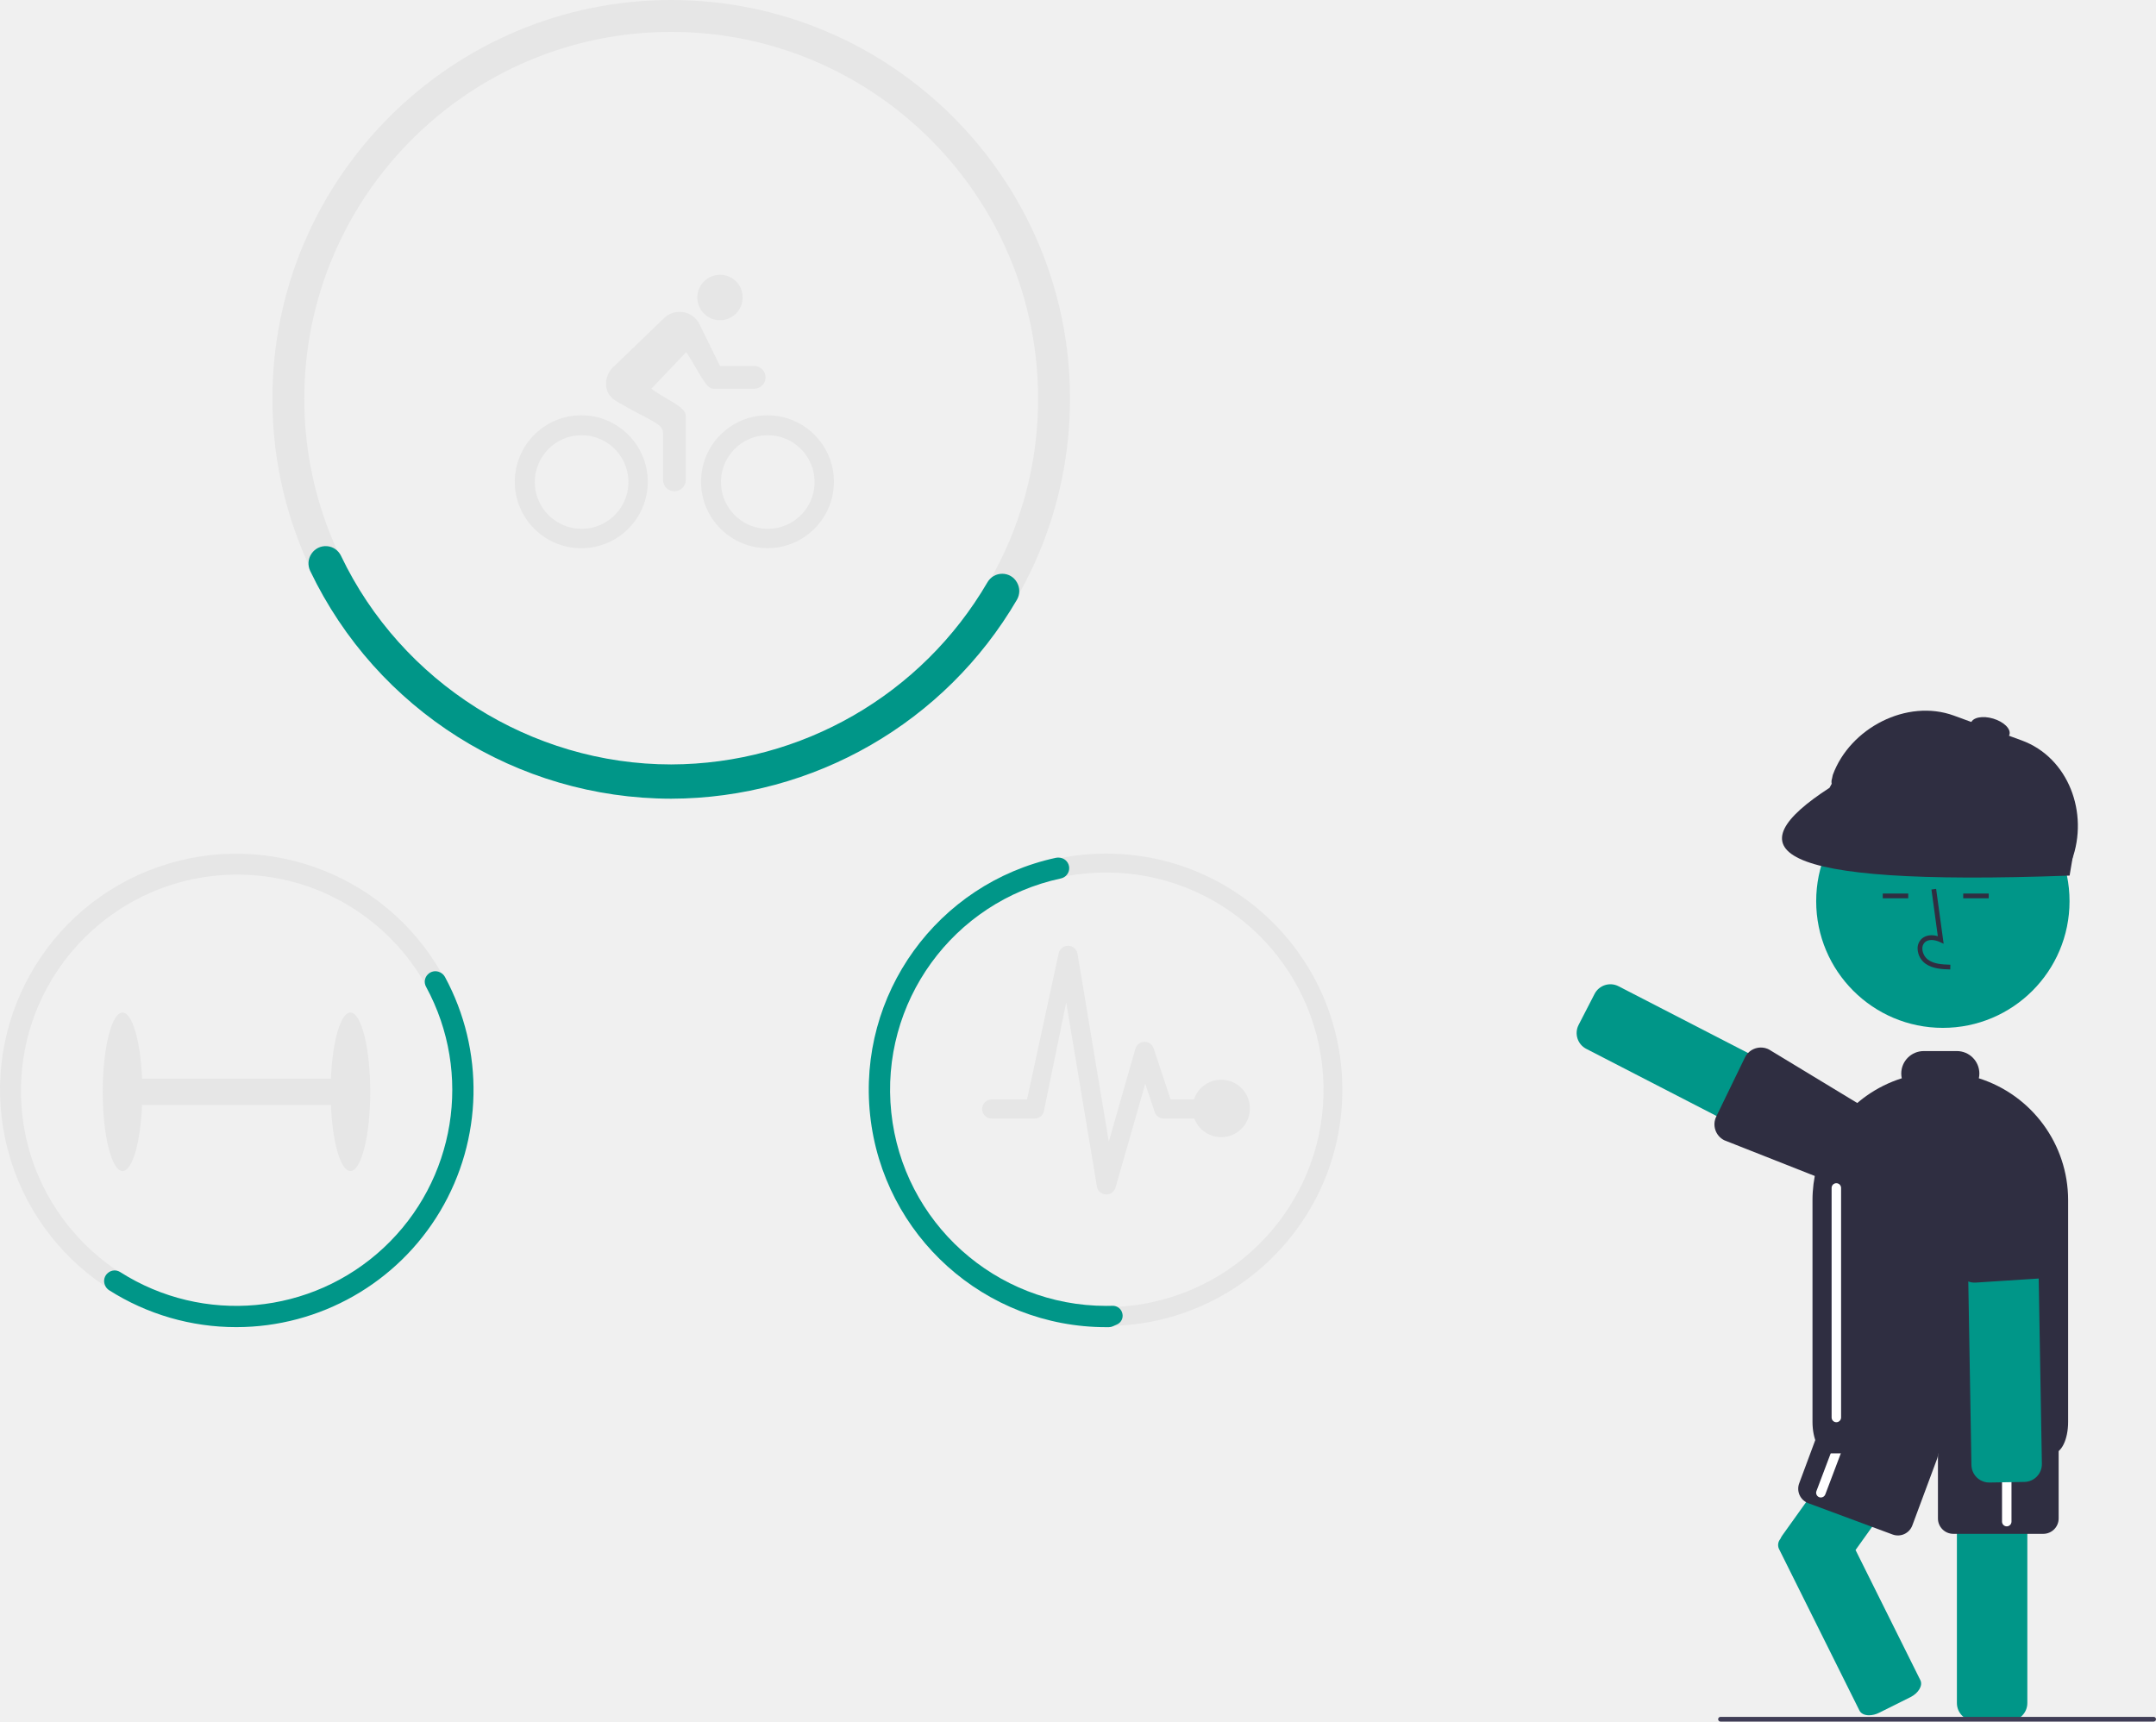
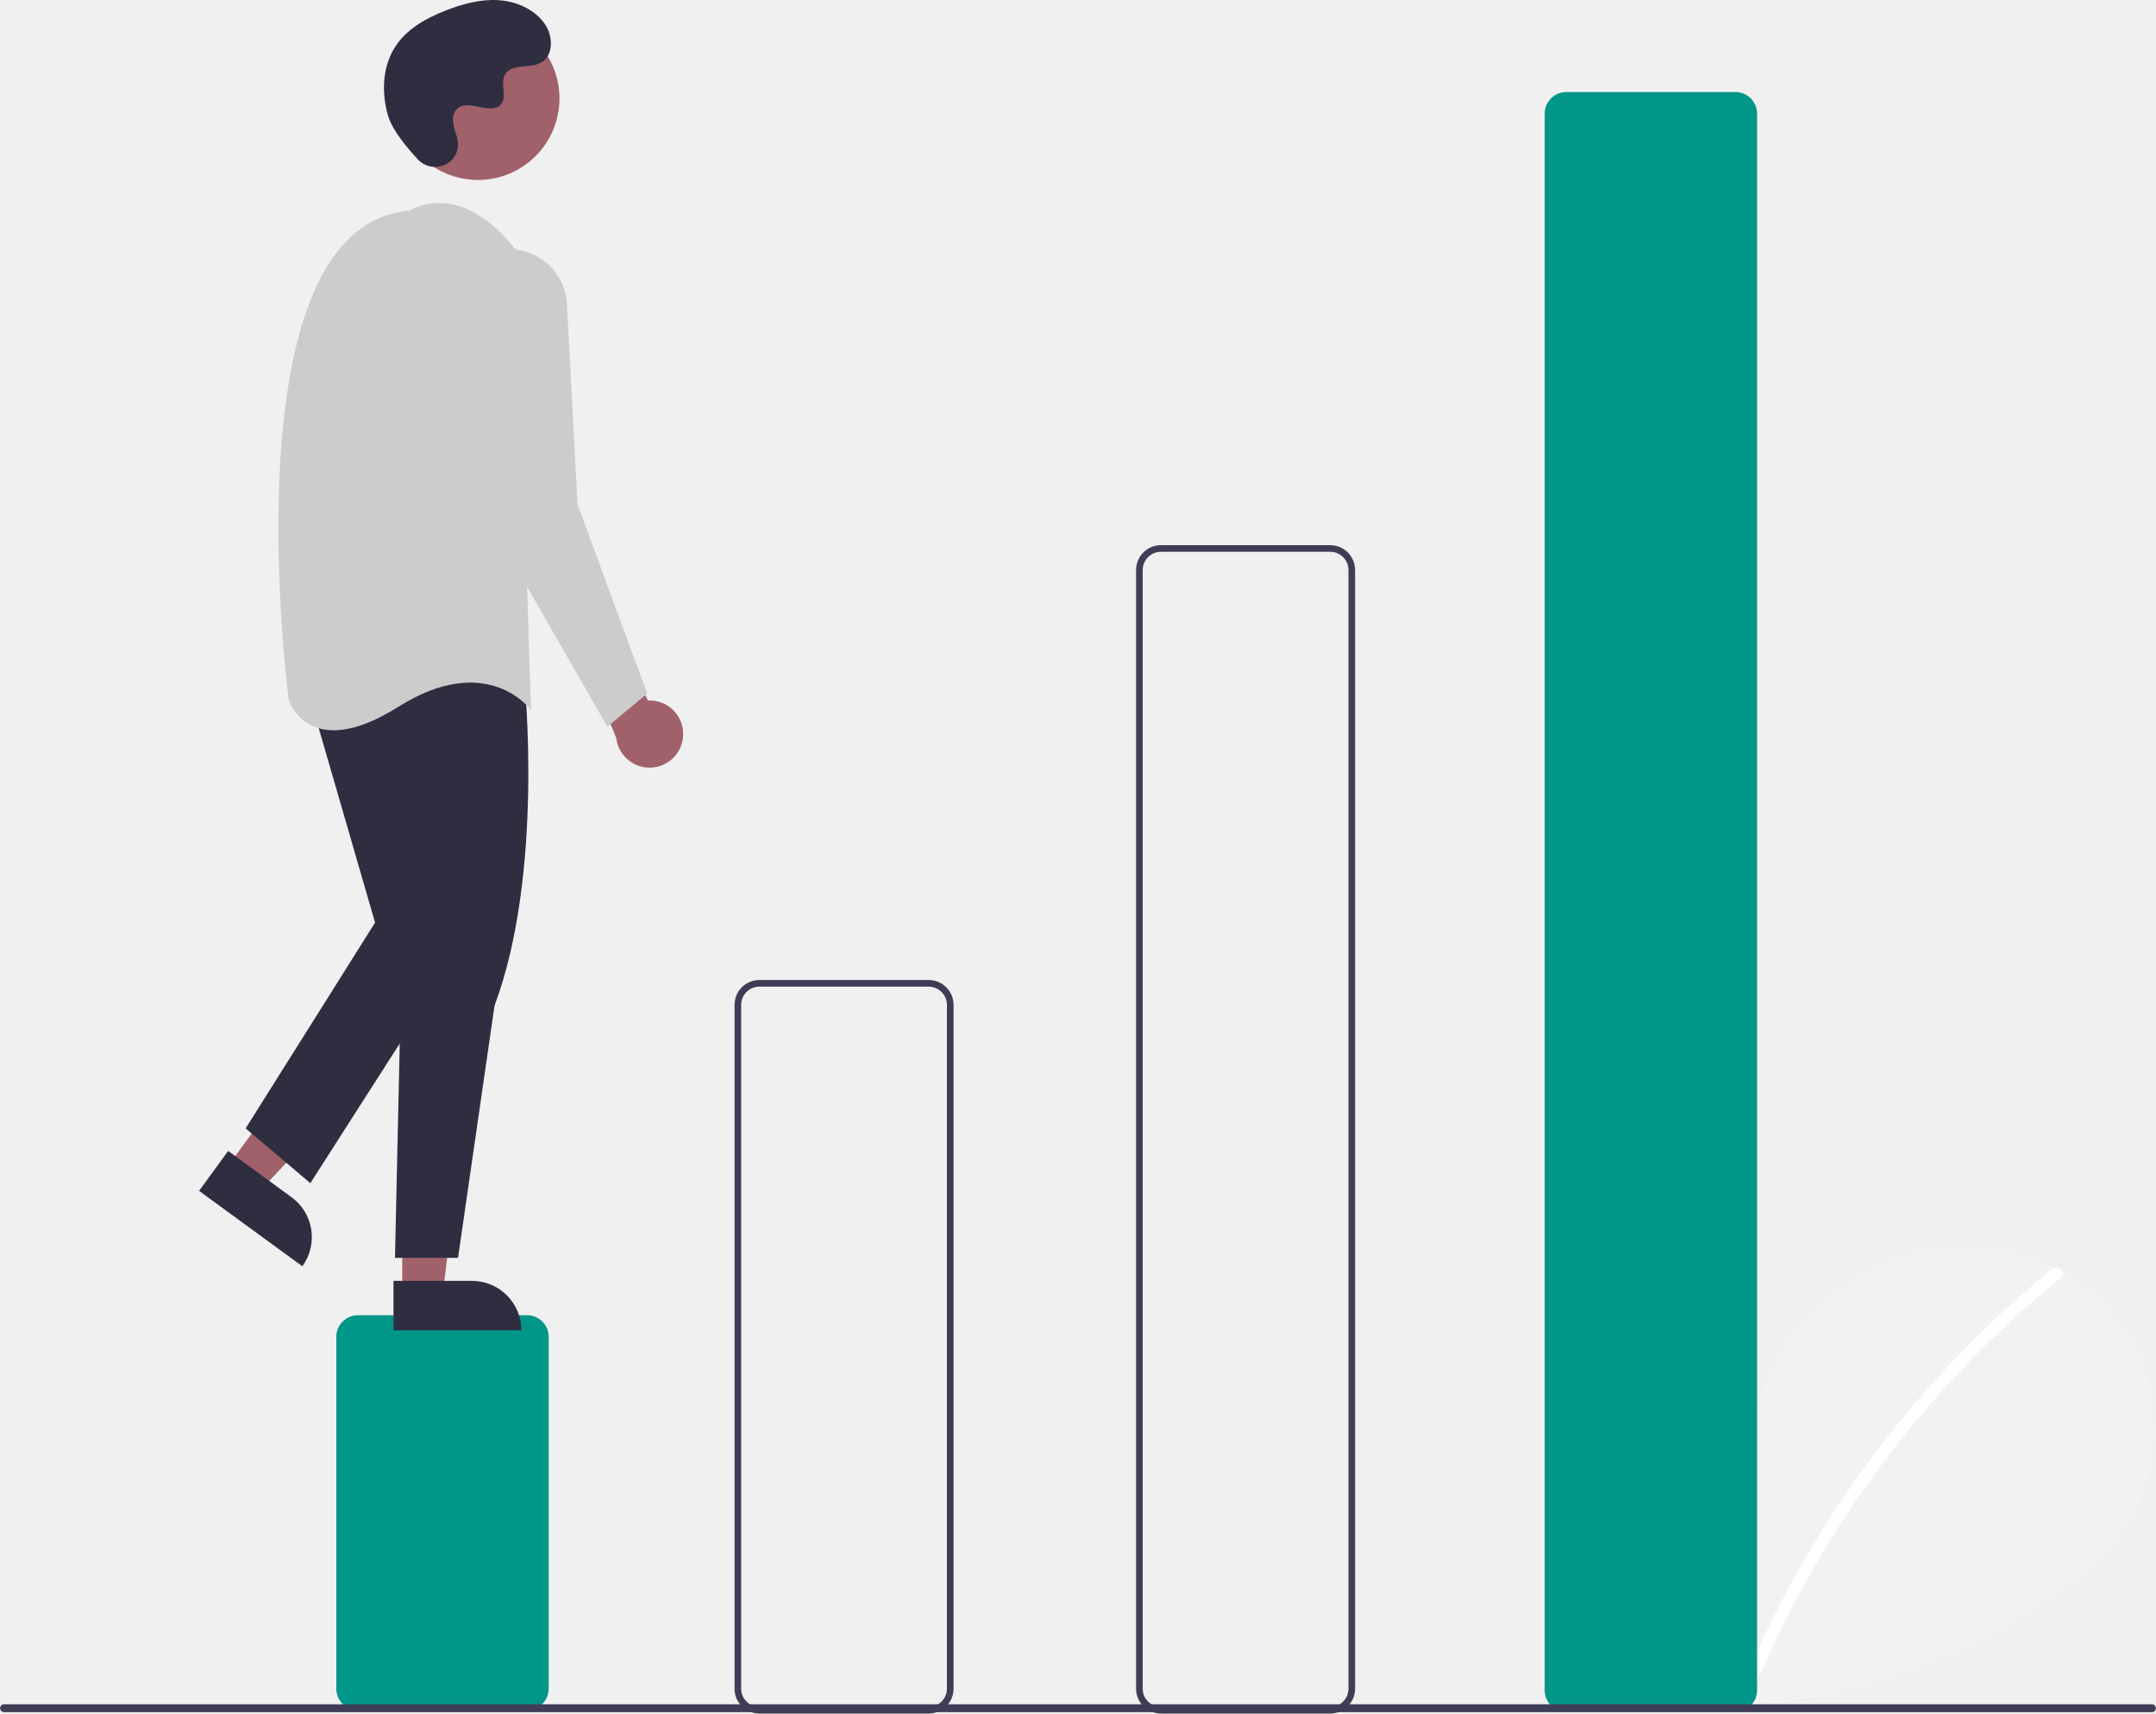
- <svg xmlns="http://www.w3.org/2000/svg" width="910.915" height="727.466" viewBox="0 0 910.915 727.466" data-src="https://cdn.undraw.co/illustrations/activity-tracker_3o6r.svg" role="img" artist="Katerina Limpitsouni" source="https://undraw.co/">
-   <path d="M896.568,736.779a4.098,4.098,0,0,1,.229-.34,6.959,6.959,0,0,1,.76-1.35l25.16-35.2,20.73-28.99h35.36l-2.5,3.49-4.45,6.23-13.79,19.28-29.55,41.33,27.39,55.02c1.12,2.24-.79,5.46-4.24,7.18l-13.21,6.58a9.712,9.712,0,0,1-4.23,1.06c-1.86,0-3.41-.69-4.06-2l-34.05-68.4A3.963,3.963,0,0,1,896.568,736.779Z" transform="translate(-144.5425 -86.26723)" fill="#009688" />
-   <path d="M944.15,734.671,908.529,721.436a6.508,6.508,0,0,1-3.829-8.357l10.449-28.122a6.509,6.509,0,0,1,8.357-3.829l35.621,13.235a6.508,6.508,0,0,1,3.829,8.357l-10.449,28.122a6.499,6.499,0,0,1-8.357,3.829Z" transform="translate(-144.5425 -86.26723)" fill="#2f2e41" />
-   <path d="M913.861,719.038a1.994,1.994,0,0,1-.704-.129h-0a2.003,2.003,0,0,1-1.164-2.578l13.079-34.611a2,2,0,0,1,3.742,1.414L915.734,717.745A2.004,2.004,0,0,1,913.861,719.038Z" transform="translate(-144.5425 -86.26723)" fill="#fff" />
-   <path d="M971.337,805.919V680.909a1.968,1.968,0,0,1,.022-.348,7.443,7.443,0,0,1,4.764-6.637,7.313,7.313,0,0,1,2.714-.516h14.76a7.508,7.508,0,0,1,7.5,7.5V805.919a7.508,7.508,0,0,1-7.5,7.5H978.837A7.508,7.508,0,0,1,971.337,805.919Z" transform="translate(-144.5425 -86.26723)" fill="#009688" />
-   <path d="M963.328,727.899v-30a6.507,6.507,0,0,1,6.5-6.5h38a6.507,6.507,0,0,1,6.5,6.5v30a6.507,6.507,0,0,1-6.5,6.5h-38A6.507,6.507,0,0,1,963.328,727.899Z" transform="translate(-144.5425 -86.26723)" fill="#2f2e41" />
-   <path d="M992.402,731.233a2.002,2.002,0,0,1-2-2v-37a2,2,0,0,1,4,0v37A2.002,2.002,0,0,1,992.402,731.233Z" transform="translate(-144.5425 -86.26723)" fill="#fff" />
-   <path d="M924.068,585.823,814.73,529.454a7.517,7.517,0,0,1-3.227-10.104l6.761-13.121a7.516,7.516,0,0,1,10.103-3.225L937.708,559.375A7.106,7.106,0,0,1,939.226,560.422a7.471,7.471,0,0,1,1.706,9.056l-6.761,13.121a7.478,7.478,0,0,1-4.386,3.708,7.771,7.771,0,0,1-2.298.352A7.442,7.442,0,0,1,924.068,585.823Z" transform="translate(-144.5425 -86.26723)" fill="#009688" />
-   <path d="M926.194,589.065l-53.158-20.988a7.509,7.509,0,0,1-3.347-10.057l12.122-24.984a7.537,7.537,0,0,1,4.34-3.751,7.514,7.514,0,0,1,5.796.457l48.004,29.1a2.185,2.185,0,0,1,.511.356c1.223,1.101,1.833,3.745,2.322,5.866l.078.33c.134.569.249,1.061.366,1.405l.04.132c.043.14.086.285.116.418a7.468,7.468,0,0,1-.578,5.155L936.185,585.693a7.584,7.584,0,0,1-6.727,4.146A7.199,7.199,0,0,1,926.194,589.065Z" transform="translate(-144.5425 -86.26723)" fill="#2f2e41" />
-   <circle cx="820.863" cy="380.81" r="53.519" fill="#009688" />
-   <path d="M968.53,495.913l.056-2c-3.721-.104-7.001-.337-9.466-2.138a6.148,6.148,0,0,1-2.381-4.528,3.514,3.514,0,0,1,1.153-2.895c1.636-1.382,4.269-.935,6.188-.055l1.655.759-3.173-23.19-1.981.271,2.699,19.727c-2.607-.767-5.023-.437-6.678.961a5.471,5.471,0,0,0-1.86,4.492,8.133,8.133,0,0,0,3.2,6.073C961.107,495.705,965.223,495.82,968.53,495.913Z" transform="translate(-144.5425 -86.26723)" fill="#2f2e41" />
-   <rect x="795.466" y="377.571" width="10.771" height="2" fill="#2f2e41" />
-   <rect x="829.466" y="377.571" width="10.771" height="2" fill="#2f2e41" />
-   <path d="M916.618,700.374c-3.534-.204-6.291-6.015-6.291-13.302V593.399a54.363,54.363,0,0,1,1.706-13.524l0-.001c.412-1.589.902-3.168,1.453-4.692a53.865,53.865,0,0,1,17.025-23.879c.878-.717,1.796-1.411,2.728-2.062a53.642,53.642,0,0,1,14.81-7.335,9.372,9.372,0,0,1-.222-2.006,9.511,9.511,0,0,1,9.5-9.5h14a9.511,9.511,0,0,1,9.5,9.5,9.373,9.373,0,0,1-.221,2.002A54.031,54.031,0,0,1,1018.328,593.399v93.672c0,7.474-2.855,13.328-6.5,13.328h-95A.741.741,0,0,1,916.618,700.374Z" transform="translate(-144.5425 -86.26723)" fill="#2f2e41" />
-   <path d="M978.462,708.924a7.511,7.511,0,0,1-.984-3.576L975.374,582.355a7.49,7.49,0,0,1,2.104-5.342l.002-.002a7.496,7.496,0,0,1,5.263-2.29l14.76-.248a7.495,7.495,0,0,1,7.578,6.621,5.955,5.955,0,0,1,.048.742l2.112,123.002a7.518,7.518,0,0,1-7.377,7.625l-14.755.254a7.529,7.529,0,0,1-6.648-3.794Z" transform="translate(-144.5425 -86.26723)" fill="#009688" />
-   <path d="M972.258,624.463a7.508,7.508,0,0,1-.965-3.208l.63-56.983a7.509,7.509,0,0,1,6.891-8.064l14.713-1.153a7.547,7.547,0,0,1,5.023,1.428c.151.114.302.254.449.353a14.035,14.035,0,0,0,1.148.86l.319.226c2.115,1.497,4.513,3.194,4.629,4.848l8.852,55.595a7.382,7.382,0,0,1-1.096,4.526,6.815,6.815,0,0,1-.677.939,6.475,6.475,0,0,1-.721.724,7.427,7.427,0,0,1-4.408,1.884l-27.691,1.787a7.508,7.508,0,0,1-7.096-3.764Z" transform="translate(-144.5425 -86.26723)" fill="#2f2e41" />
-   <path d="M920.402,687.233a2.002,2.002,0,0,1-2-2v-97a2,2,0,0,1,4,0v97A2.002,2.002,0,0,1,920.402,687.233Z" transform="translate(-144.5425 -86.26723)" fill="#fff" />
-   <path d="M1013.944,454.363l-92.974-34.013a4,4,0,0,1-2.382-5.131l.315-1.487c7.261-19.848,31.328-32.34,51.176-25.079l28.61,10.466c19.848,7.261,28.475,30.764,21.214,50.612l-.828,2.248A4,4,0,0,1,1013.944,454.363Z" transform="translate(-144.5425 -86.26723)" fill="#2f2e41" />
-   <path d="M1018.952,456.25c-129.587,4.782-140.911-11.501-101.426-37.105l8.376-15.413,96,35Z" transform="translate(-144.5425 -86.26723)" fill="#2f2e41" />
-   <ellipse cx="985.402" cy="394.233" rx="4.5" ry="8.5" transform="translate(179.6477 1138.168) rotate(-73.26954)" fill="#2f2e41" />
-   <path d="M428.128,86.267c-92.916,0-168.497,75.581-168.497,168.497a167.593,167.593,0,0,0,14.774,68.989c26.407,58.61,85.367,99.508,153.723,99.508a168.59,168.59,0,0,0,168.497-168.497C596.625,161.848,521.031,86.267,428.128,86.267ZM567.536,322.5A155.175,155.175,0,0,1,428.128,409.781c-65.687,0-121.965-41.073-144.49-98.888A153.876,153.876,0,0,1,273.111,254.764C273.111,169.289,342.653,99.747,428.128,99.747s155.017,69.542,155.017,155.017A153.935,153.935,0,0,1,567.536,322.5Z" transform="translate(-144.5425 -86.26723)" fill="#e6e6e6" />
-   <path d="M428.128,423.761A169.2,169.2,0,0,1,275.592,327.495a7.279,7.279,0,0,1,.548-7.233l.09-.132a7.173,7.173,0,0,1,12.379.99c25.564,53.556,80.328,88.162,139.52,88.162a155.145,155.145,0,0,0,133.619-76.976,7.176,7.176,0,0,1,6.259-3.588,7.049,7.049,0,0,1,6.162,3.592l.079.138a7.266,7.266,0,0,1-.038,7.222A169.646,169.646,0,0,1,428.128,423.761Z" transform="translate(-144.5425 -86.26723)" fill="#009688" />
-   <path d="M390.15,270.176a19.776,19.776,0,1,1-13.871,5.807,19.515,19.515,0,0,1,13.871-5.807m0-8.425A28.088,28.088,0,1,0,418.223,289.854a28.088,28.088,0,0,0-28.073-28.103Zm58.523-40.168a9.58,9.58,0,0,0,9.628-9.531q0-.049,0-.097a9.478,9.478,0,0,0-9.387-9.568q-.09-.001-.181,0a9.599,9.599,0,0,0-.181,19.196Q448.613,221.583,448.673,221.582Zm20.129,48.593a19.776,19.776,0,1,1-13.871,5.807,19.515,19.515,0,0,1,13.871-5.807m0-8.425a28.073,28.073,0,1,0,28.073,28.073,28.073,28.073,0,0,0-28.073-28.073Z" transform="translate(-144.5425 -86.26723)" fill="#e6e6e6" />
-   <path d="M463.176,240.899H448.733L439.857,222.816A9.414,9.414,0,0,0,424.963,220.83L403.389,241.621a9.797,9.797,0,0,0-2.798,6.74c0,5.235,3.791,7.101,5.566,8.154,13.69,7.883,18.505,8.756,18.505,12.697V289.041a4.814,4.814,0,0,0,9.628,0h0V261.961c0-3.972-9.147-7.221-14.533-11.434l14.713-15.496c5.627,8.575,8.214,15.496,11.434,15.496h17.271a4.814,4.814,0,1,0,.016-9.628h-.016Z" transform="translate(-144.5425 -86.26723)" fill="#e6e6e6" />
-   <path d="M292.599,514.124c-4.147,0-7.581,12.074-8.246,27.906H204.569c-.665-15.832-4.099-27.906-8.246-27.906-4.624,0-8.372,14.993-8.372,33.487s3.748,33.487,8.372,33.487c4.147,0,7.581-12.074,8.246-27.906h79.783c.665,15.832,4.099,27.906,8.246,27.906,4.624,0,8.372-14.993,8.372-33.487S297.222,514.124,292.599,514.124Z" transform="translate(-144.5425 -86.26723)" fill="#e6e6e6" />
-   <path d="M331.462,498.169a99.773,99.773,0,1,0,12.644,48.581A99.773,99.773,0,0,0,331.462,498.169Zm-87.16,140.392a91.358,91.358,0,1,1,.922 0Q244.762,638.563,244.302,638.561Z" transform="translate(-144.5425 -86.26723)" fill="#e6e6e6" />
-   <path d="M244.35,647.055a100.096,100.096,0,0,1-53.697-15.592,4.49,4.49,0,0,1-1.767-2.149l-.05-.13a4.403,4.403,0,0,1,1.346-5.067,4.345,4.345,0,0,1,5.166-.316A91.269,91.269,0,0,0,324.549,503.223a4.35,4.35,0,0,1,.673-5.134,4.409,4.409,0,0,1,5.154-.991l.125.059a4.456,4.456,0,0,1,2.015,1.888A100.267,100.267,0,0,1,244.397,647.055Z" transform="translate(-144.5425 -86.26723)" fill="#009688" />
-   <path d="M611.909,446.964a99.804,99.804,0,1,0-.036,199.608h.036c.647,0,1.281,0,1.928-.027A99.8,99.8,0,0,0,611.909,446.964ZM632.25,636.301A91.818,91.818,0,1,1,611.855,454.944h.054A91.818,91.818,0,0,1,632.25,636.301Z" transform="translate(-144.5425 -86.26723)" fill="#e6e6e6" />
-   <path d="M611.909,647.072a100.305,100.305,0,0,1-21.236-198.337,4.598,4.598,0,0,1,1.808-.023l.208.04a4.442,4.442,0,0,1,.101,8.7A91.328,91.328,0,0,0,611.922,638.079c.882-.008,1.74-.012,2.61-.038a4.138,4.138,0,0,1,4.212,3.242,4.003,4.003,0,0,1-2.272,4.638v0q-.881.404-1.77.793a4.107,4.107,0,0,1-1.584.351C612.716,647.072,612.315,647.072,611.909,647.072Z" transform="translate(-144.5425 -86.26723)" fill="#009688" />
-   <path d="M661.145,542.525a12.198,12.198,0,0,0-12.179,8.313h-9.829l-7.176-21.578a4.043,4.043,0,0,0-3.841-2.779h-.076a3.996,3.996,0,0,0-3.79,2.931l-11.244,39.239-13.215-79.363a4.057,4.057,0,0,0-7.934-.328l-13.392,61.879H563.463a4.043,4.043,0,0,0,0,8.085h18.192a4.03,4.03,0,0,0,3.916-3.057l9.45-46.036,12.962,77.797a4.014,4.014,0,0,0,3.765,3.36h.227a4.055,4.055,0,0,0,3.891-2.931l12.558-43.863,3.967,11.951a4.076,4.076,0,0,0,3.841,2.779H649.143a12.131,12.131,0,1,0,12.002-16.398Z" transform="translate(-144.5425 -86.26723)" fill="#e6e6e6" />
-   <path d="M1054.458,813.733h-183a1,1,0,0,1,0-2h183a1,1,0,0,1,0,2Z" transform="translate(-144.5425 -86.26723)" fill="#3f3d56" />
+ <svg xmlns="http://www.w3.org/2000/svg" width="649.675" height="516.232" viewBox="0 0 649.675 516.232" role="img" artist="Katerina Limpitsouni" source="https://undraw.co/">
+   <path d="M759.796,701.915c-8.993-7.599-14.455-19.602-13.022-31.288s10.305-22.428,21.813-24.91,24.628,4.388,28.123,15.63c1.924-21.674,4.141-44.257,15.664-62.715,10.434-16.713,28.507-28.672,48.093-30.811s40.208,5.941,52.424,21.4,15.206,37.934,6.651,55.682c-6.302,13.075-17.914,22.805-30.079,30.721a194.129,194.129,0,0,1-132.772,29.046" transform="translate(-275.1623 -191.8842)" fill="#f2f2f2" />
+   <path d="M893.522,574.209a317.624,317.624,0,0,0-44.264,43.954,318.551,318.551,0,0,0-49.856,83.314c-.898,2.2,2.675,3.158,3.562.982a316.758,316.758,0,0,1,93.17-125.638c1.844-1.502-.783-4.102-2.612-2.612Z" transform="translate(-275.1623 -191.8842)" fill="#fff" />
+   <path d="M434,707.116H383a6.507,6.507,0,0,1-6.5-6.5v-106a6.507,6.507,0,0,1,6.5-6.5h51a6.507,6.507,0,0,1,6.5,6.5v106A6.507,6.507,0,0,1,434,707.116Z" transform="translate(-275.1623 -191.8842)" fill="#009688" />
+   <path d="M555,708.116h-51a7.508,7.508,0,0,1-7.5-7.5v-206a7.508,7.508,0,0,1,7.5-7.5h51a7.508,7.508,0,0,1,7.5,7.5v206A7.508,7.508,0,0,1,555,708.116Zm-51-219a5.506,5.506,0,0,0-5.5,5.5v206a5.506,5.506,0,0,0,5.5,5.5h51a5.506,5.506,0,0,0,5.5-5.5v-206a5.506,5.506,0,0,0-5.5-5.5Z" transform="translate(-275.1623 -191.8842)" fill="#3f3d56" />
+   <path d="M676,708.116h-51a7.508,7.508,0,0,1-7.5-7.5v-337a7.508,7.508,0,0,1,7.5-7.5h51a7.508,7.508,0,0,1,7.5,7.5v337A7.508,7.508,0,0,1,676,708.116Zm-51-350a5.506,5.506,0,0,0-5.5,5.5v337a5.506,5.506,0,0,0,5.5,5.5h51a5.506,5.506,0,0,0,5.5-5.5v-337a5.506,5.506,0,0,0-5.5-5.5Z" transform="translate(-275.1623 -191.8842)" fill="#3f3d56" />
+   <path d="M798.129,707.616h-51a6.508,6.508,0,0,1-6.5-6.5v-475a6.508,6.508,0,0,1,6.5-6.5h51a6.508,6.508,0,0,1,6.5,6.5v475A6.508,6.508,0,0,1,798.129,707.616Z" transform="translate(-275.1623 -191.8842)" fill="#009688" />
+   <path d="M480.942,414.242a10.056,10.056,0,0,0-10.482-11.309L452.683,370.325l-4,14,12.179,29.886a10.11,10.11,0,0,0,20.08.032Z" transform="translate(-275.1623 -191.8842)" fill="#a0616a" />
+   <polygon points="68.816 351.113 78.717 358.342 111.312 323.589 96.698 312.92 68.816 351.113" fill="#a0616a" />
+   <path d="M335.827,548.547H374.358a0,0,0,0,1,0,0v14.887a0,0,0,0,1,0,0H350.714a14.887,14.887,0,0,1-14.887-14.887v0A0,0,0,0,1,335.827,548.547Z" transform="translate(38.89227 1022.537) rotate(-143.8685)" fill="#2f2e41" />
+   <polygon points="121.201 389.377 133.461 389.376 139.293 342.088 121.199 342.089 121.201 389.377" fill="#a0616a" />
+   <path d="M393.737,577.758h38.531a0,0,0,0,1,0,0v14.887a0,0,0,0,1,0,0H408.624a14.887,14.887,0,0,1-14.887-14.887v0A0,0,0,0,1,393.737,577.758Z" transform="translate(550.8686 978.499) rotate(179.9974)" fill="#2f2e41" />
+   <path d="M433.183,396.825s6,58-9,98l-11,76h-19l2-90-7-80S403.183,364.825,433.183,396.825Z" transform="translate(-275.1623 -191.8842)" fill="#2f2e41" />
+   <polygon points="93.021 208.94 113.021 277.94 74.021 339.94 93.521 356.44 138.021 286.94 125.021 201.94 93.021 208.94" fill="#2f2e41" />
+   <circle cx="144.025" cy="29.653" r="24.561" fill="#a0616a" />
+   <path d="M398.683,255.325s15-10,32,12l4.5,138.5s-13-18-40-1-33-2-33-2S343.183,259.825,398.683,255.325Z" transform="translate(-275.1623 -191.8842)" fill="#ccc" />
+   <path d="M429.473,266.976h0a17.506,17.506,0,0,1,16.537,16.56l3.173,60.289,21,57-12,10-39-68-7.985-55.893A17.506,17.506,0,0,1,429.473,266.976Z" transform="translate(-275.1623 -191.8842)" fill="#ccc" />
+   <path d="M401.14,239.961c4.015,4.277,11.472,1.981,11.995-3.862a7.059,7.059,0,0,0-.009-1.363c-.27-2.588-1.765-4.938-1.407-7.671a4.023,4.023,0,0,1,.736-1.883c3.2-4.285,10.711,1.916,13.73-1.962,1.852-2.378-.325-6.123,1.096-8.781,1.875-3.508,7.43-1.778,10.914-3.699,3.876-2.138,3.644-8.084,1.093-11.701-3.111-4.411-8.567-6.765-13.954-7.104s-10.737,1.117-15.767,3.077c-5.715,2.227-11.381,5.305-14.898,10.33-4.277,6.111-4.688,14.326-2.549,21.471C393.421,231.158,397.861,236.468,401.14,239.961Z" transform="translate(-275.1623 -191.8842)" fill="#2f2e41" />
+   <path d="M923.647,707.691H276.353a1.191,1.191,0,0,1,0-2.381H923.647a1.191,1.191,0,0,1,0,2.381Z" transform="translate(-275.1623 -191.8842)" fill="#3f3d56" />
</svg>
